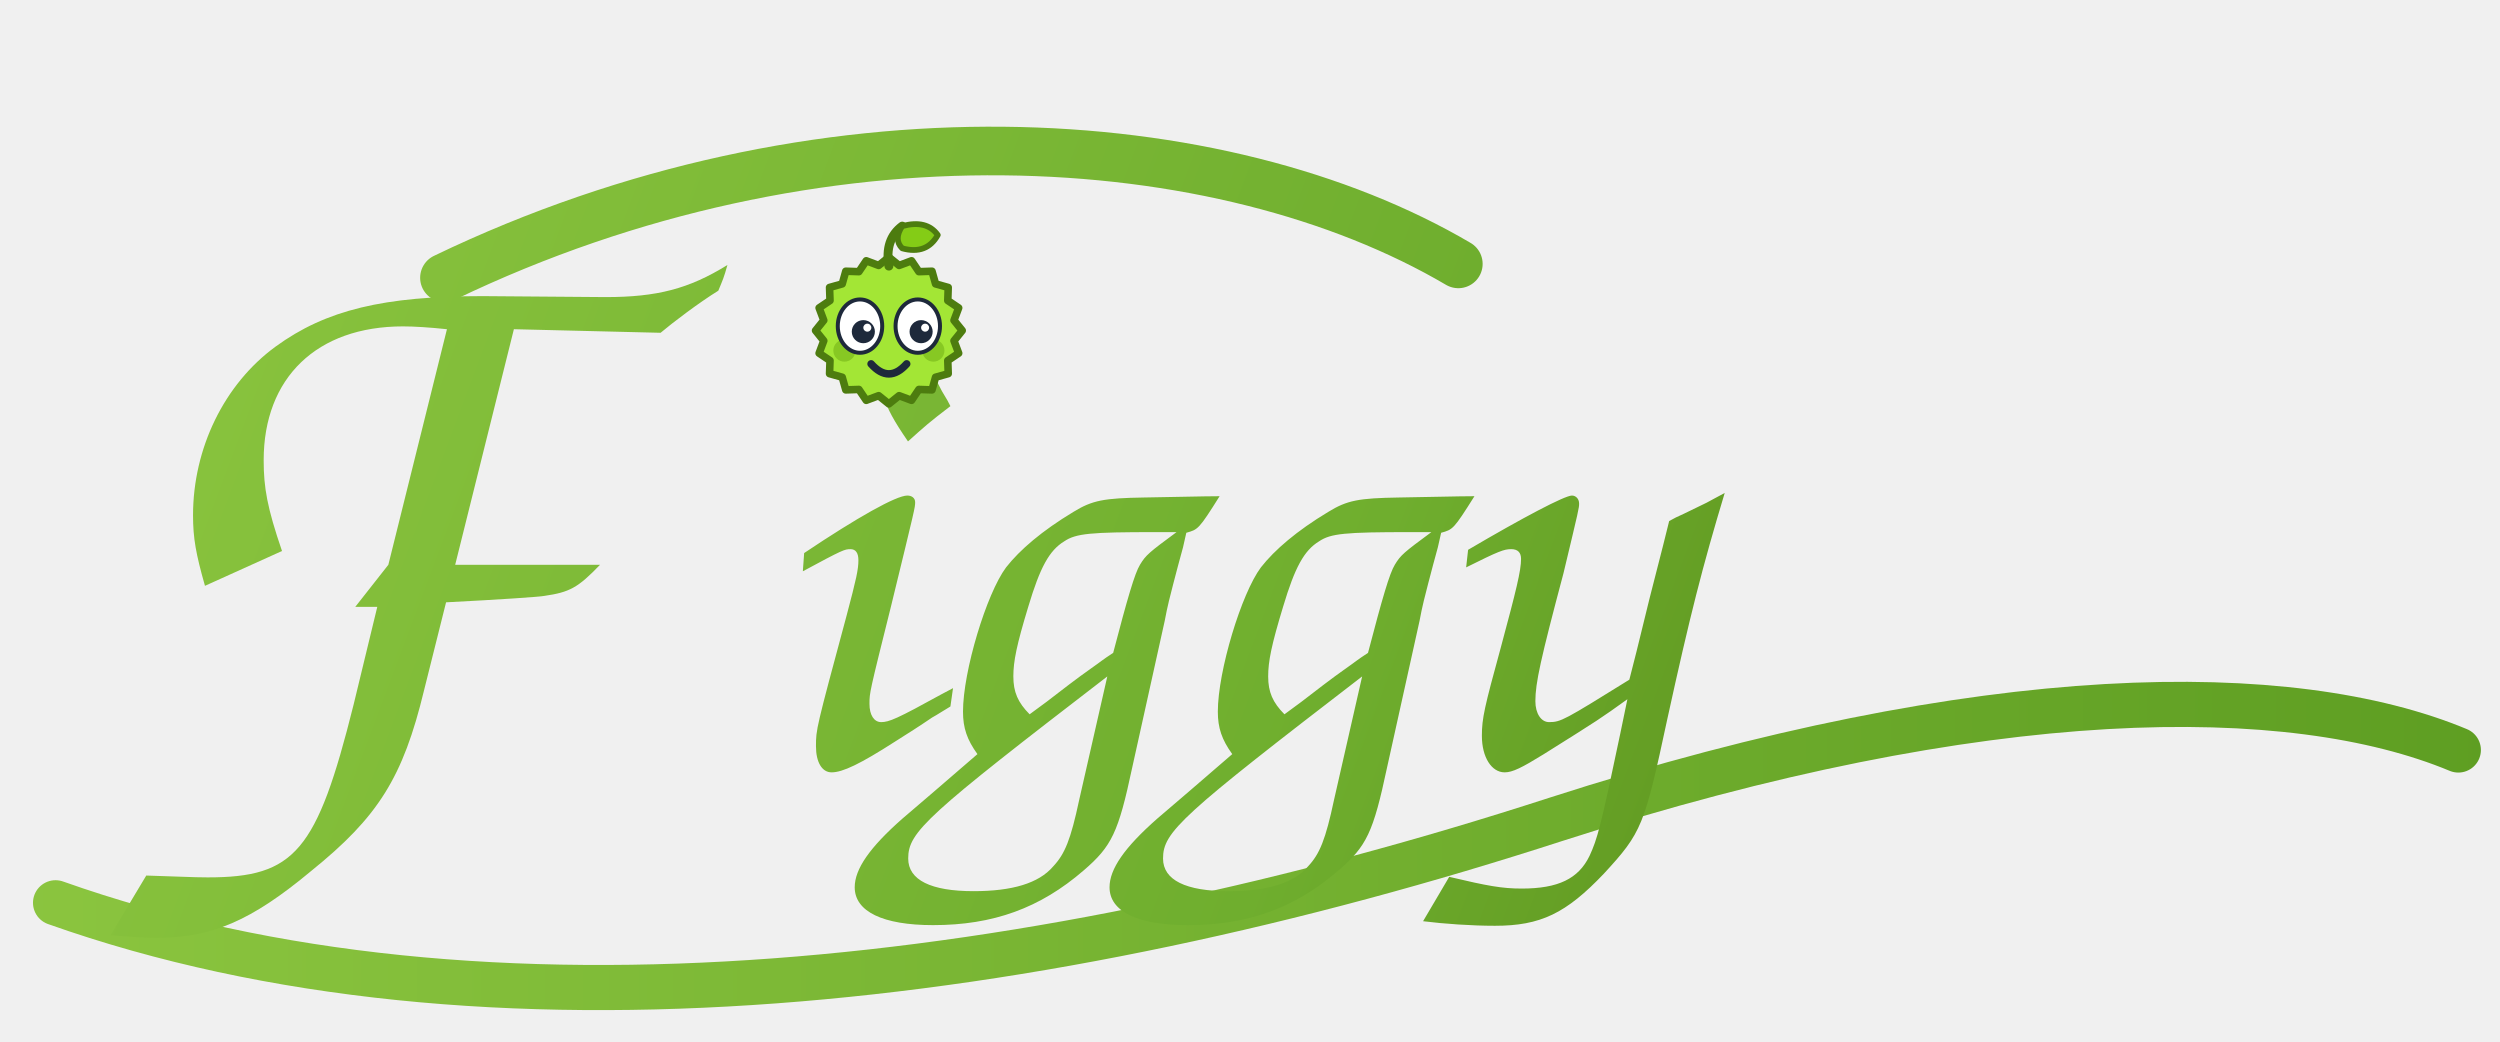
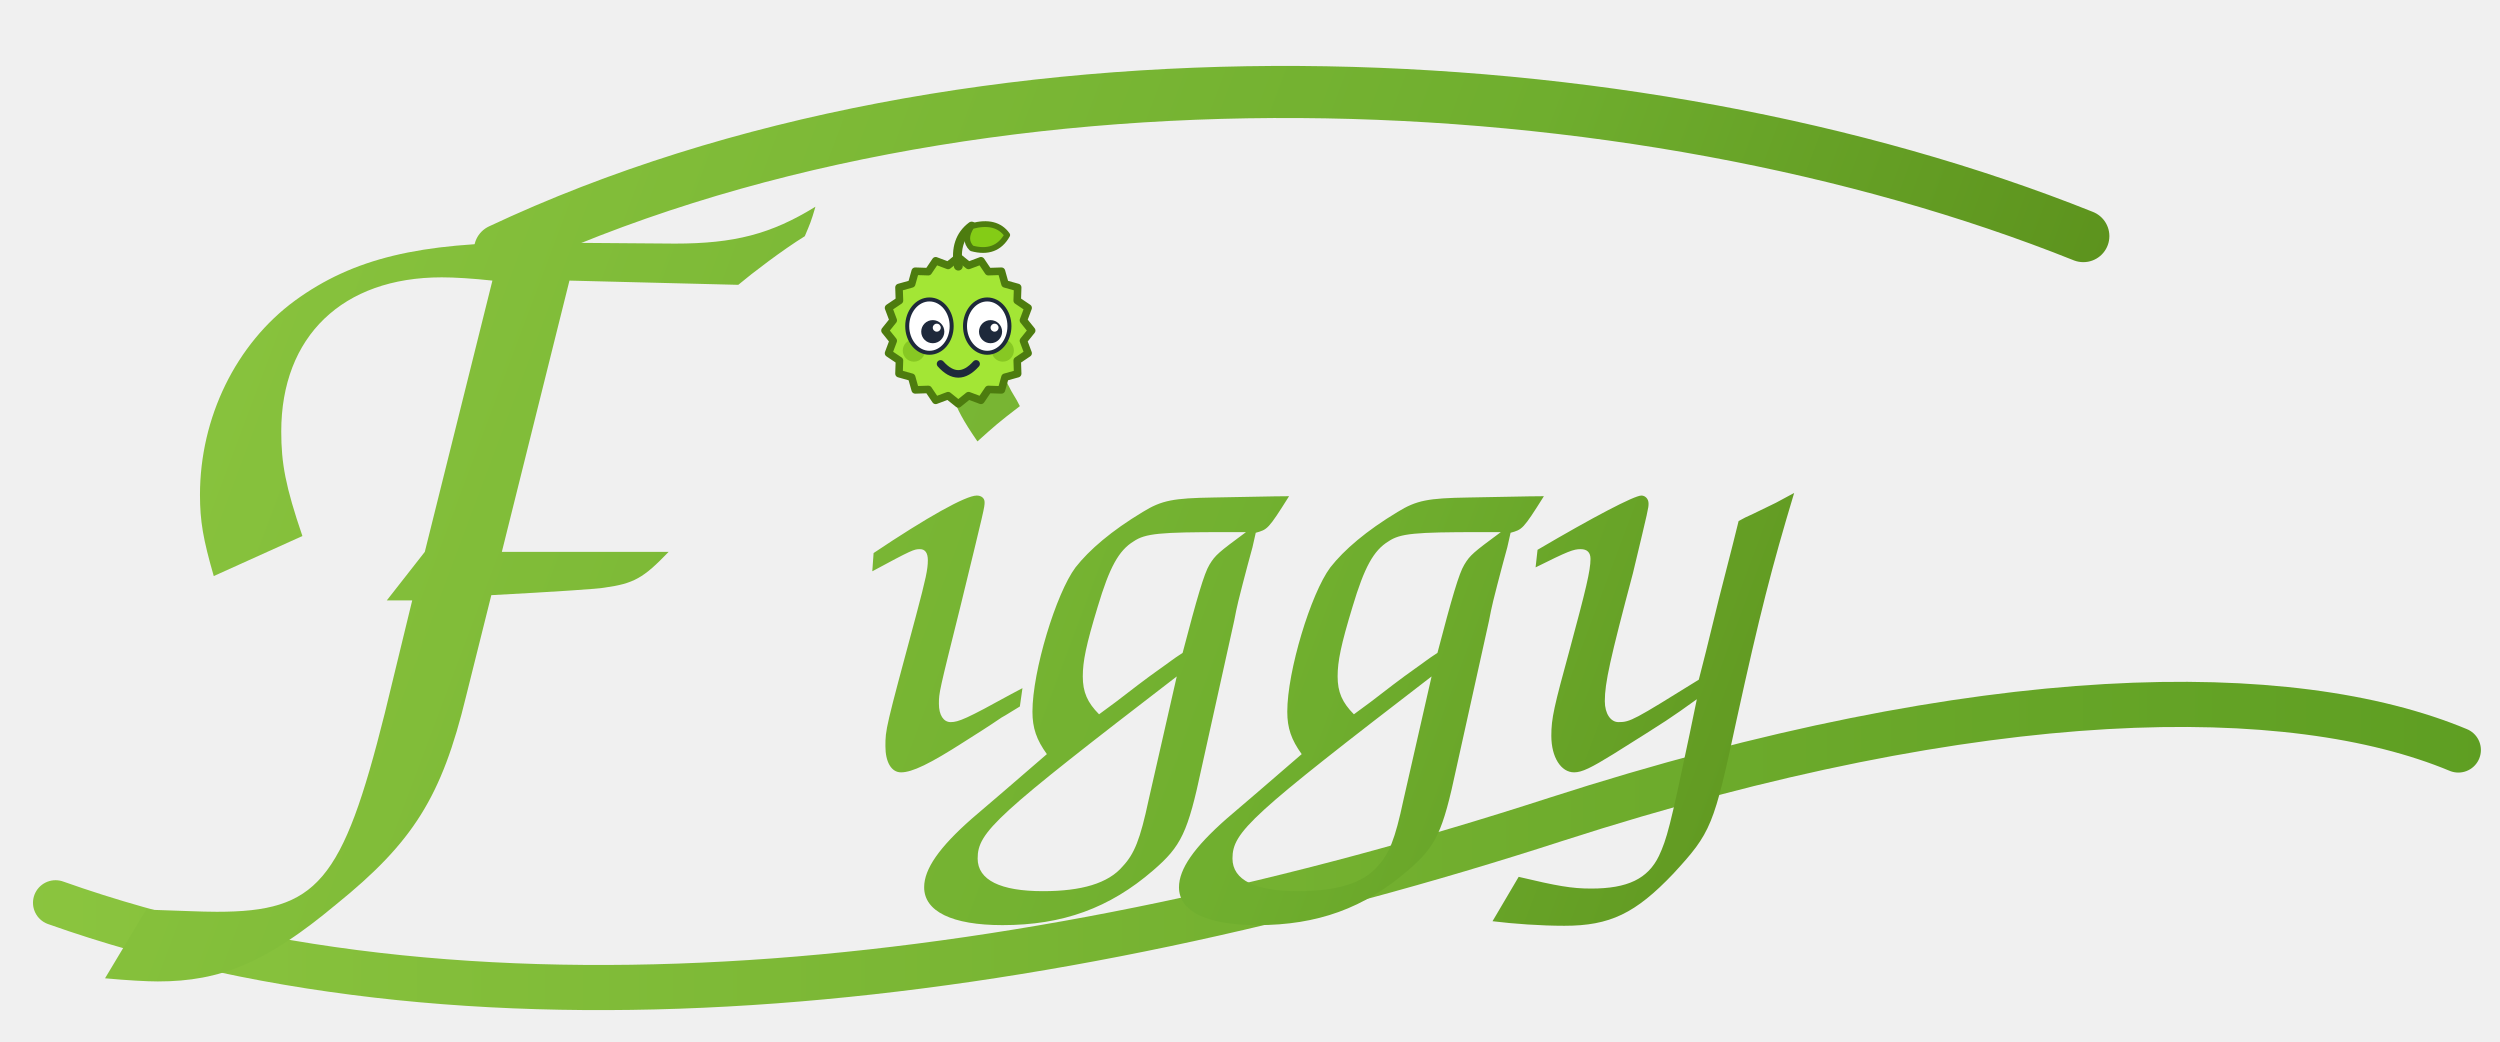
<svg xmlns="http://www.w3.org/2000/svg" viewBox="0 0 360 150" role="img" aria-label="Figgy">
  <defs>
    <linearGradient id="ink" x1="20" y1="20" x2="340" y2="140" gradientUnits="userSpaceOnUse">
      <stop offset="0" stop-color="#8bc53f" />
      <stop offset="0.55" stop-color="#6fae2e" />
      <stop offset="1" stop-color="#4d7c0f" />
    </linearGradient>
    <linearGradient id="swoosh" x1="0" y1="0" x2="360" y2="0" gradientUnits="userSpaceOnUse">
      <stop offset="0" stop-color="#8bc53f" />
      <stop offset="1" stop-color="#5e9e22" />
    </linearGradient>
  </defs>
  <path d="M8 130 C 70 152, 150 142, 224 118 C 286 98, 330 98, 354 108" fill="none" stroke="url(#swoosh)" stroke-width="6.5" stroke-linecap="round" />
  <g font-family="'Allura','Great Vibes','Alex Brush','Snell Roundhand','Apple Chancery','Segoe Script','Brush Script MT',cursive" fill="url(#ink)">
-     <text x="108" y="110" font-size="94" letter-spacing="-1">iggy</text>
+     <text x="118" y="110" font-size="94" letter-spacing="-1">iggy</text>
  </g>
-   <text x="8" y="120" font-size="132" font-family="'Allura','Great Vibes','Alex Brush','Snell Roundhand','Apple Chancery','Segoe Script','Brush Script MT',cursive" fill="url(#ink)">F</text>
-   <path d="M64 40 C 118 14, 176 18, 210 38" fill="none" stroke="url(#ink)" stroke-width="7" stroke-linecap="round" />
-   <g transform="translate(112 30) scale(0.32)">
+   <text x="6" y="124" font-size="152" font-family="'Allura','Great Vibes','Alex Brush','Snell Roundhand','Apple Chancery','Segoe Script','Brush Script MT',cursive" fill="url(#ink)">F</text>
+   <path d="M72 36 C 140 4, 235 8, 300 34" fill="none" stroke="url(#ink)" stroke-width="7.5" stroke-linecap="round" />
+   <g transform="translate(122 30) scale(0.32)">
    <path d="M50.0 22.0 L54.6 25.7 L60.2 23.6 L63.5 28.5 L69.4 28.3 L71.0 34.0 L76.7 35.6 L76.5 41.5 L81.4 44.8 L79.3 50.4 L83.0 55.0 L79.3 59.6 L81.4 65.2 L76.5 68.5 L76.7 74.4 L71.0 76.0 L69.4 81.7 L63.5 81.5 L60.2 86.4 L54.6 84.3 L50.0 88.0 L45.4 84.3 L39.8 86.4 L36.5 81.5 L30.6 81.7 L29.0 76.0 L23.3 74.4 L23.5 68.5 L18.6 65.2 L20.7 59.6 L17.0 55.0 L20.7 50.4 L18.6 44.8 L23.5 41.5 L23.3 35.6 L29.0 34.0 L30.6 28.3 L36.5 28.5 L39.8 23.6 L45.4 25.7 Z" fill="#a3e635" stroke="#4d7c0f" stroke-width="3.4" stroke-linejoin="round" />
    <circle cx="30" cy="64" r="5" fill="#65a30d" opacity="0.45" />
    <circle cx="70" cy="64" r="5" fill="#65a30d" opacity="0.45" />
    <ellipse cx="37" cy="53" rx="10" ry="12" fill="#fff" stroke="#1e293b" stroke-width="1.8" />
    <ellipse cx="63" cy="53" rx="10" ry="12" fill="#fff" stroke="#1e293b" stroke-width="1.8" />
    <circle cx="38.5" cy="55.5" r="5.2" fill="#1e293b" />
    <circle cx="64.5" cy="55.5" r="5.2" fill="#1e293b" />
    <circle cx="40.3" cy="53.7" r="1.8" fill="#fff" />
    <circle cx="66.3" cy="53.7" r="1.8" fill="#fff" />
    <path d="M42 70 q8 9 16 0" stroke="#1e293b" stroke-width="3.4" fill="none" stroke-linecap="round" />
    <path d="M50 26 q-2 -12 6 -18" stroke="#4d7c0f" stroke-width="4" fill="none" stroke-linecap="round" />
    <path d="M56 8 q11 -3 16 4 q-5 9 -16 6 q-4 -4 0 -10Z" fill="#84cc16" stroke="#4d7c0f" stroke-width="2.6" stroke-linejoin="round" />
  </g>
</svg>
